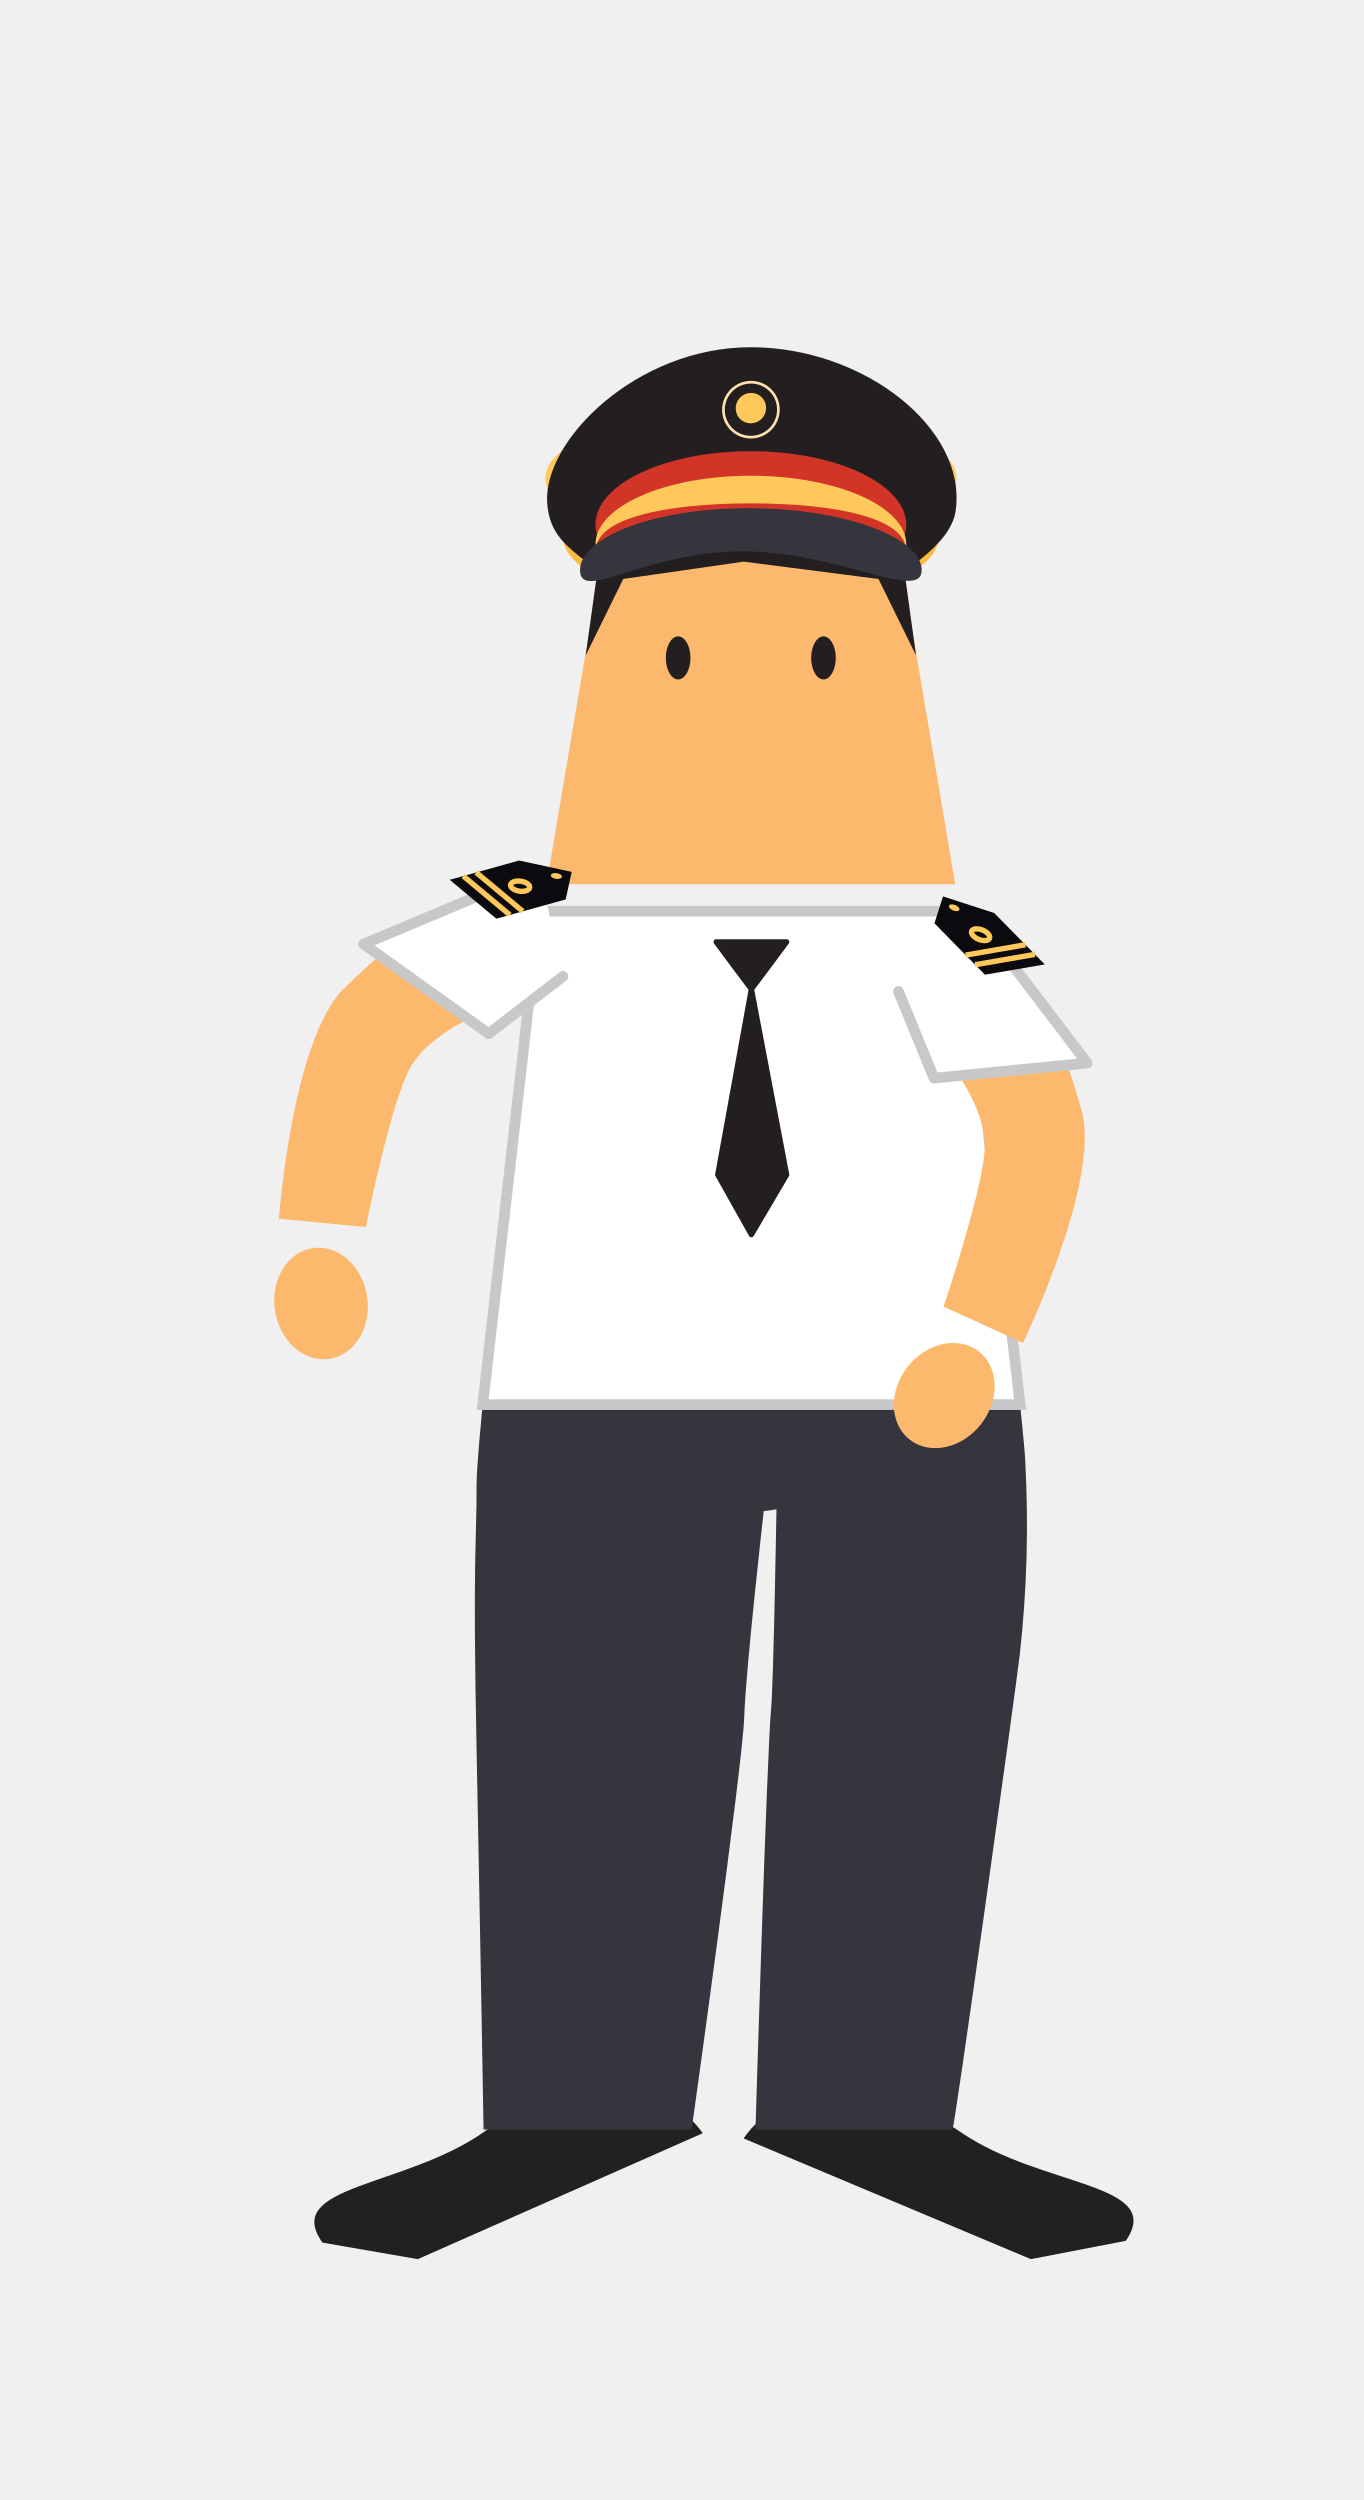
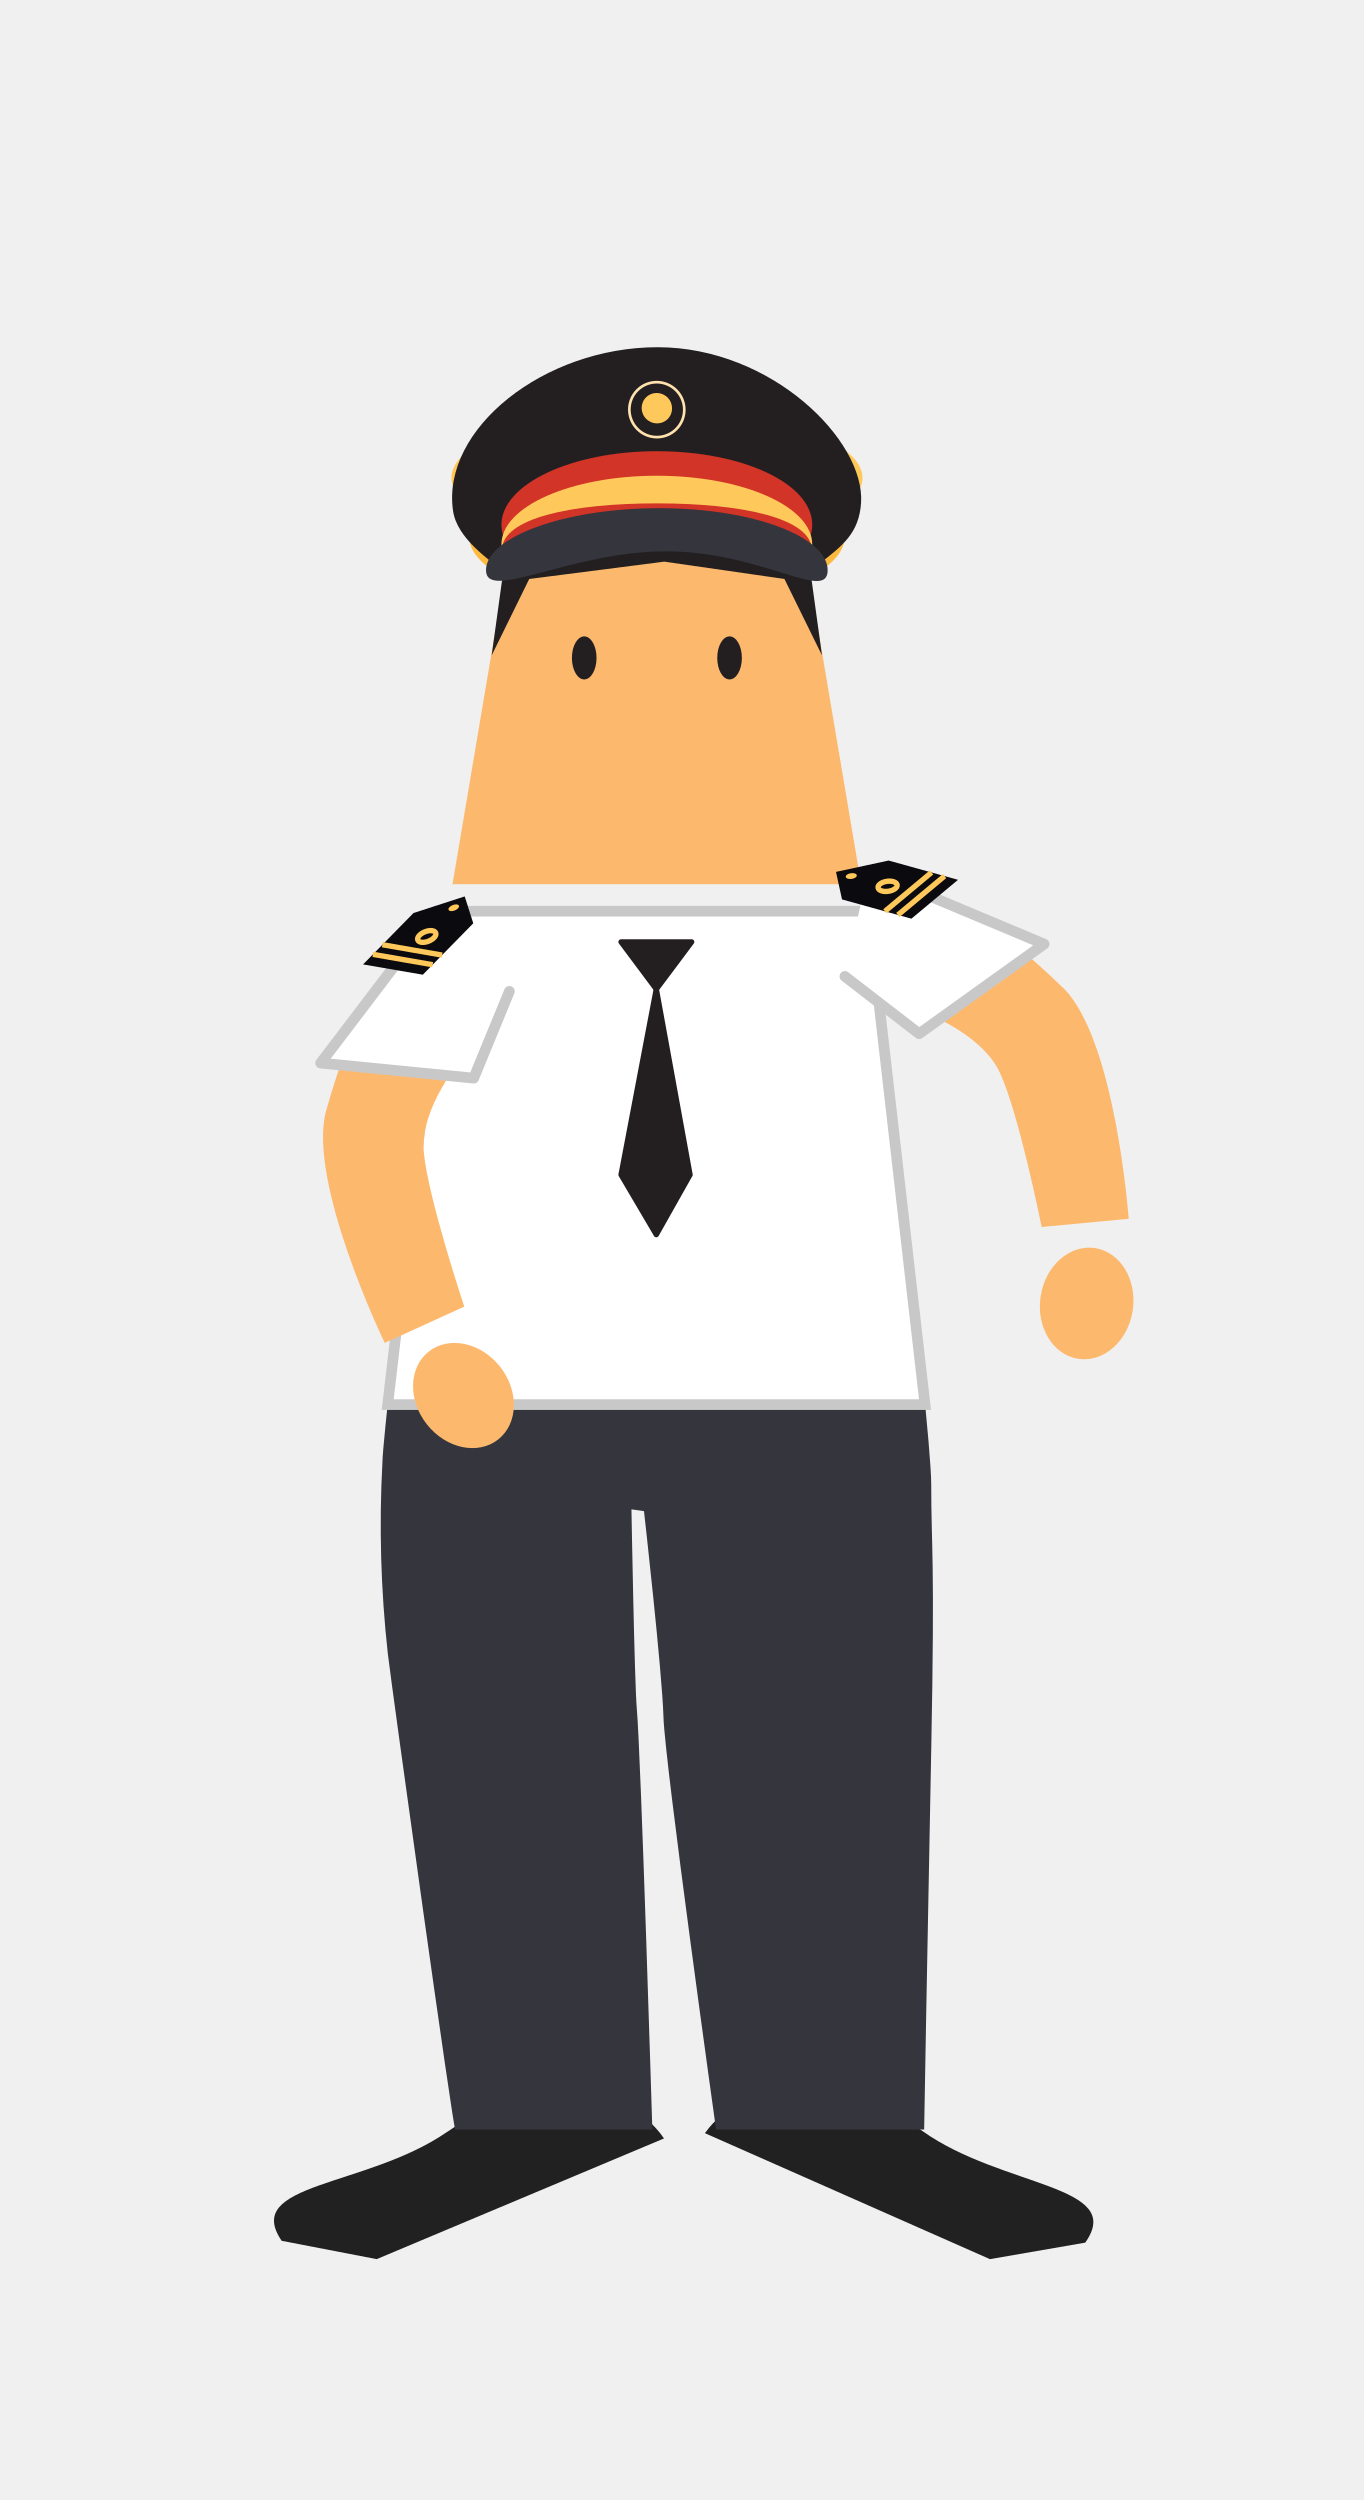
<svg xmlns="http://www.w3.org/2000/svg" viewBox="0 0 127.33 233.43">
  <defs>
    <style>.cls-1{fill:#f07422;}.cls-2{fill:#fdba40;}.cls-3{fill:#ffc859;}.cls-4{fill:#212121;}.cls-5{fill:#34353d;}.cls-11,.cls-13,.cls-6{fill:#231f20;}.cls-7{fill:#d23427;}.cls-8{fill:#ffc85a;}.cls-9{fill:#fcb96e;}.cls-10,.cls-16{fill:none;}.cls-10{stroke:#ffe2ae;stroke-width:0.25px;}.cls-10,.cls-11,.cls-12,.cls-16{stroke-miterlimit:10;}.cls-11,.cls-13{stroke:#231f20;}.cls-11,.cls-13,.cls-16{stroke-width:0.5px;}.cls-12,.cls-14{fill:#fff;stroke:#c8c8c8;}.cls-13,.cls-14{stroke-linejoin:round;}.cls-14{stroke-linecap:round;}.cls-15{fill:#0b0a0f;}.cls-16{stroke:#ffc85a;}</style>
  </defs>
  <g id="Layer_2" data-name="Layer 2">
-     <ellipse class="cls-1" cx="70.11" cy="55.33" rx="13.75" ry="4.32" />
-     <ellipse class="cls-2" cx="70.11" cy="50.15" rx="17.52" ry="6.4" />
-     <ellipse class="cls-3" cx="70.11" cy="44.62" rx="19.19" ry="6.4" />
-     <path class="cls-4" d="M65.62,199.18c-3.81-5.37-12.92-5.45-20.34-.18s-19,5-15.17,10.4l8.9,1.54Z" />
-     <path class="cls-4" d="M69.43,199.67c3.71-5.44,12.81-5.69,20.33-.55s19.07,4.68,15.36,10.11l-8.87,1.71Z" />
-     <path class="cls-5" d="M71.31,141.1s-1.7,15-1.82,19.24-4.91,38.5-4.91,38.5H45.15s-.28-16.84-.65-35.45c-.37-18.3,0-18.69,0-24.76s5.86-53.55,5.86-53.55h39.5s5.77,47.44,5.87,51.39a109.16,109.16,0,0,1-.5,17.92c-.37,3.25-6.16,44.84-6.3,44.45H70.54S71.6,163.79,72,159.56c.23-2.5.5-18.63.5-18.63Z" />
-     <path class="cls-6" d="M55,52.65c-2.2-1.69-3.73-2.88-3.91-5.71-.38-5.83,8.38-14.52,19-14.52s20.24,7.65,19.14,15.27c-.37,2.62-3.37,4.55-5,5.92L70.11,43Z" />
-     <path class="cls-7" d="M84.62,49c0,3.8-6.5,5.85-14.51,5.85S55.6,52.82,55.6,49s6.5-6.87,14.51-6.87S84.62,45.23,84.62,49Z" />
-     <path class="cls-8" d="M84.62,50.83c0,3.54-6.5,5.38-14.51,5.38S55.6,54.37,55.6,50.83s6.5-6.41,14.51-6.41S84.62,47.29,84.62,50.83Z" />
-     <path class="cls-7" d="M84.58,51.36c0,3-6.48,5.38-14.47,5.38s-14.46-2.41-14.46-5.38S62.12,47,70.11,47,84.58,48.39,84.58,51.36Z" />
-     <polygon class="cls-9" points="89.19 82.56 51.03 82.56 56.3 51.35 83.92 51.35 89.19 82.56" />
-     <ellipse class="cls-8" cx="70.11" cy="38.11" rx="1.43" ry="1.41" transform="translate(-6.37 60.87) rotate(-45.1)" />
-     <ellipse class="cls-10" cx="70.11" cy="38.25" rx="2.57" ry="2.56" transform="translate(-6.21 61.77) rotate(-45.74)" />
-     <polygon class="cls-11" points="56.33 51.19 55.15 59.69 58.03 53.83 69.43 52.19 82.19 53.83 85.07 59.69 83.92 51.35 56.33 51.19" />
-     <ellipse class="cls-6" cx="63.32" cy="61.43" rx="1.15" ry="2.01" />
-     <ellipse class="cls-6" cx="76.89" cy="61.43" rx="1.15" ry="2.01" />
-     <path class="cls-5" d="M86.06,53.24c0,3-7.88-1.76-16.81-1.76s-15.09,4.81-15.09,1.76,6.8-5.79,15.73-5.79S86.06,50.19,86.06,53.24Z" />
-     <polygon class="cls-12" points="50.36 85.08 89.86 85.08 95.25 131.15 45.07 131.15 50.36 85.08" />
-     <polygon class="cls-13" points="70.16 92.36 68.51 90.16 66.87 87.95 70.16 87.95 73.45 87.95 71.81 90.16 70.16 92.36" />
-     <polygon class="cls-13" points="70.16 92.36 67.02 109.69 70.16 115.28 73.45 109.69 70.16 92.36" />
-     <path class="cls-9" d="M39,87.41l6.71,6.89s-5.82,2-7.63,5.82-3.92,14.45-3.92,14.45l-8.12-.77s1.21-16.51,6-21.44C39.59,85.07,39,87.41,39,87.41Z" />
-     <ellipse class="cls-9" cx="29.98" cy="121.71" rx="4.35" ry="5.23" transform="translate(-17.4 5.66) rotate(-8.37)" />
-     <polyline class="cls-14" points="50.38 81.26 33.95 88.15 45.63 96.52 52.56 91.17" />
-     <polygon class="cls-15" points="52.82 83.98 46.34 85.78 41.99 82.15 48.47 80.35 53.38 81.41 52.82 83.98" />
-     <line class="cls-16" x1="47.61" y1="85.43" x2="43.26" y2="81.8" />
-     <line class="cls-16" x1="48.81" y1="85.09" x2="44.46" y2="81.46" />
-     <ellipse class="cls-8" cx="51.96" cy="81.8" rx="0.27" ry="0.52" transform="translate(-36.43 121.54) rotate(-81.79)" />
-     <ellipse class="cls-16" cx="48.56" cy="82.75" rx="0.47" ry="0.9" transform="translate(-40.27 118.99) rotate(-81.79)" />
-     <path class="cls-9" d="M97.49,96.08,88.23,98.7s4.06,4.62,3.7,8.85S88.1,122,88.1,122l7.42,3.39s7.2-14.9,5.51-21.58C98.16,93.77,97.49,96.08,97.49,96.08Z" />
-     <ellipse class="cls-9" cx="88.17" cy="130.3" rx="5.23" ry="4.35" transform="translate(-68.72 118.55) rotate(-51.63)" />
-     <polyline class="cls-14" points="90.72 85.08 101.51 99.26 87.21 100.67 83.89 92.57" />
-     <polygon class="cls-15" points="87.25 86.21 91.96 91.01 97.55 90.05 92.83 85.25 88.05 83.7 87.25 86.21" />
-     <line class="cls-16" x1="91.04" y1="90.08" x2="96.63" y2="89.11" />
-     <line class="cls-16" x1="90.16" y1="89.18" x2="95.75" y2="88.21" />
-     <ellipse class="cls-8" cx="89.09" cy="84.76" rx="0.27" ry="0.52" transform="translate(-22.68 136.02) rotate(-68.21)" />
-     <ellipse class="cls-16" cx="91.56" cy="87.27" rx="0.47" ry="0.9" transform="translate(-23.46 139.9) rotate(-68.21)" />
+     <ellipse class="cls-1" cx="61.34" cy="55.33" rx="13.75" ry="4.32" />
+     <ellipse class="cls-2" cx="61.34" cy="50.15" rx="17.52" ry="6.4" />
+     <ellipse class="cls-3" cx="61.34" cy="44.62" rx="19.19" ry="6.4" />
+     <path class="cls-4" d="M65.82,199.18c3.81-5.37,12.92-5.45,20.34-.18s19,5,15.17,10.4l-8.9,1.54Z" />
+     <path class="cls-4" d="M62,199.67c-3.72-5.44-12.82-5.69-20.34-.55s-19.07,4.68-15.36,10.11l8.87,1.71Z" />
+     <path class="cls-5" d="M60.13,141.1s1.7,15,1.82,19.24,4.91,38.5,4.91,38.5H86.29s.29-16.84.66-35.45c.36-18.3,0-18.69,0-24.76s-5.86-53.55-5.86-53.55H41.58s-5.77,47.44-5.87,51.39a109.16,109.16,0,0,0,.5,17.92c.38,3.25,6.16,44.84,6.3,44.45h18.4s-1.07-35.05-1.45-39.28c-.22-2.5-.5-18.63-.5-18.63Z" />
+     <path class="cls-6" d="M76.48,52.65c2.2-1.69,3.74-2.88,3.92-5.71.37-5.83-8.38-14.52-19-14.52S41.2,40.07,42.3,47.69c.38,2.62,3.37,4.55,5,5.92L61.33,43Z" />
+     <path class="cls-7" d="M46.82,49c0,3.8,6.5,5.85,14.51,5.85s14.51-2,14.51-5.85-6.49-6.87-14.51-6.87S46.82,45.23,46.82,49Z" />
+     <path class="cls-8" d="M46.82,50.83c0,3.54,6.5,5.38,14.51,5.38s14.51-1.84,14.51-5.38-6.49-6.41-14.51-6.41S46.82,47.29,46.82,50.83Z" />
+     <path class="cls-7" d="M46.87,51.36c0,3,6.47,5.38,14.46,5.38S75.8,54.33,75.8,51.36,69.32,47,61.33,47,46.87,48.39,46.87,51.36Z" />
+     <polygon class="cls-9" points="42.25 82.56 80.41 82.56 75.14 51.35 47.52 51.35 42.25 82.56" />
+     <ellipse class="cls-8" cx="61.33" cy="38.11" rx="1.41" ry="1.43" transform="translate(-9.01 54.41) rotate(-44.9)" />
+     <ellipse class="cls-10" cx="61.33" cy="38.25" rx="2.56" ry="2.57" transform="translate(-9.29 53.66) rotate(-44.26)" />
+     <polygon class="cls-11" points="75.12 51.19 76.29 59.69 73.41 53.83 62.02 52.19 49.25 53.83 46.37 59.69 47.52 51.35 75.12 51.19" />
+     <ellipse class="cls-6" cx="68.12" cy="61.43" rx="1.15" ry="2.01" />
+     <ellipse class="cls-6" cx="54.55" cy="61.43" rx="1.15" ry="2.01" />
+     <path class="cls-5" d="M45.38,53.24c0,3,7.88-1.76,16.81-1.76s15.09,4.81,15.09,1.76-6.8-5.79-15.73-5.79S45.38,50.19,45.38,53.24Z" />
+     <polygon class="cls-12" points="81.09 85.08 41.58 85.08 36.2 131.15 86.37 131.15 81.09 85.08" />
+     <polygon class="cls-13" points="61.28 92.36 62.93 90.16 64.58 87.95 61.28 87.95 57.99 87.95 59.64 90.16 61.28 92.36" />
+     <polygon class="cls-13" points="61.28 92.36 64.43 109.69 61.28 115.28 57.99 109.69 61.28 92.36" />
+     <path class="cls-9" d="M92.43,87.41,85.71,94.3s5.83,2,7.63,5.82,3.92,14.45,3.92,14.45l8.13-.77s-1.21-16.51-6-21.44C91.85,85.07,92.43,87.41,92.43,87.41Z" />
+     <ellipse class="cls-9" cx="101.46" cy="121.71" rx="5.23" ry="4.35" transform="translate(-33.72 204.37) rotate(-81.63)" />
+     <polyline class="cls-14" points="81.06 81.26 97.49 88.15 85.82 96.52 78.89 91.17" />
+     <polygon class="cls-15" points="78.62 83.98 85.1 85.78 89.45 82.15 82.97 80.35 78.06 81.41 78.62 83.98" />
+     <line class="cls-16" x1="83.84" y1="85.43" x2="88.19" y2="81.8" />
+     <line class="cls-16" x1="82.63" y1="85.09" x2="86.98" y2="81.46" />
+     <ellipse class="cls-8" cx="79.49" cy="81.8" rx="0.52" ry="0.27" transform="translate(-10.87 12.19) rotate(-8.21)" />
+     <ellipse class="cls-16" cx="82.88" cy="82.75" rx="0.9" ry="0.47" transform="translate(-10.97 12.69) rotate(-8.21)" />
+     <path class="cls-9" d="M34,96.08l9.26,2.62s-4.06,4.62-3.69,8.85S43.35,122,43.35,122l-7.43,3.39s-7.2-14.9-5.5-21.58C33.28,93.77,34,96.08,34,96.08Z" />
+     <ellipse class="cls-9" cx="43.28" cy="130.3" rx="4.35" ry="5.23" transform="translate(-71.54 55.01) rotate(-38.37)" />
+     <polyline class="cls-14" points="40.72 85.08 29.94 99.26 44.23 100.67 47.56 92.57" />
+     <polygon class="cls-15" points="44.19 86.21 39.48 91.01 33.9 90.05 38.61 85.25 43.39 83.7 44.19 86.21" />
+     <line class="cls-16" x1="40.4" y1="90.08" x2="34.82" y2="89.11" />
+     <line class="cls-16" x1="41.28" y1="89.18" x2="35.7" y2="88.21" />
+     <ellipse class="cls-8" cx="42.36" cy="84.76" rx="0.52" ry="0.27" transform="translate(-28.43 21.78) rotate(-21.79)" />
+     <ellipse class="cls-16" cx="39.89" cy="87.27" rx="0.9" ry="0.47" transform="matrix(0.93, -0.37, 0.37, 0.93, -29.54, 21.04)" />
  </g>
</svg>
